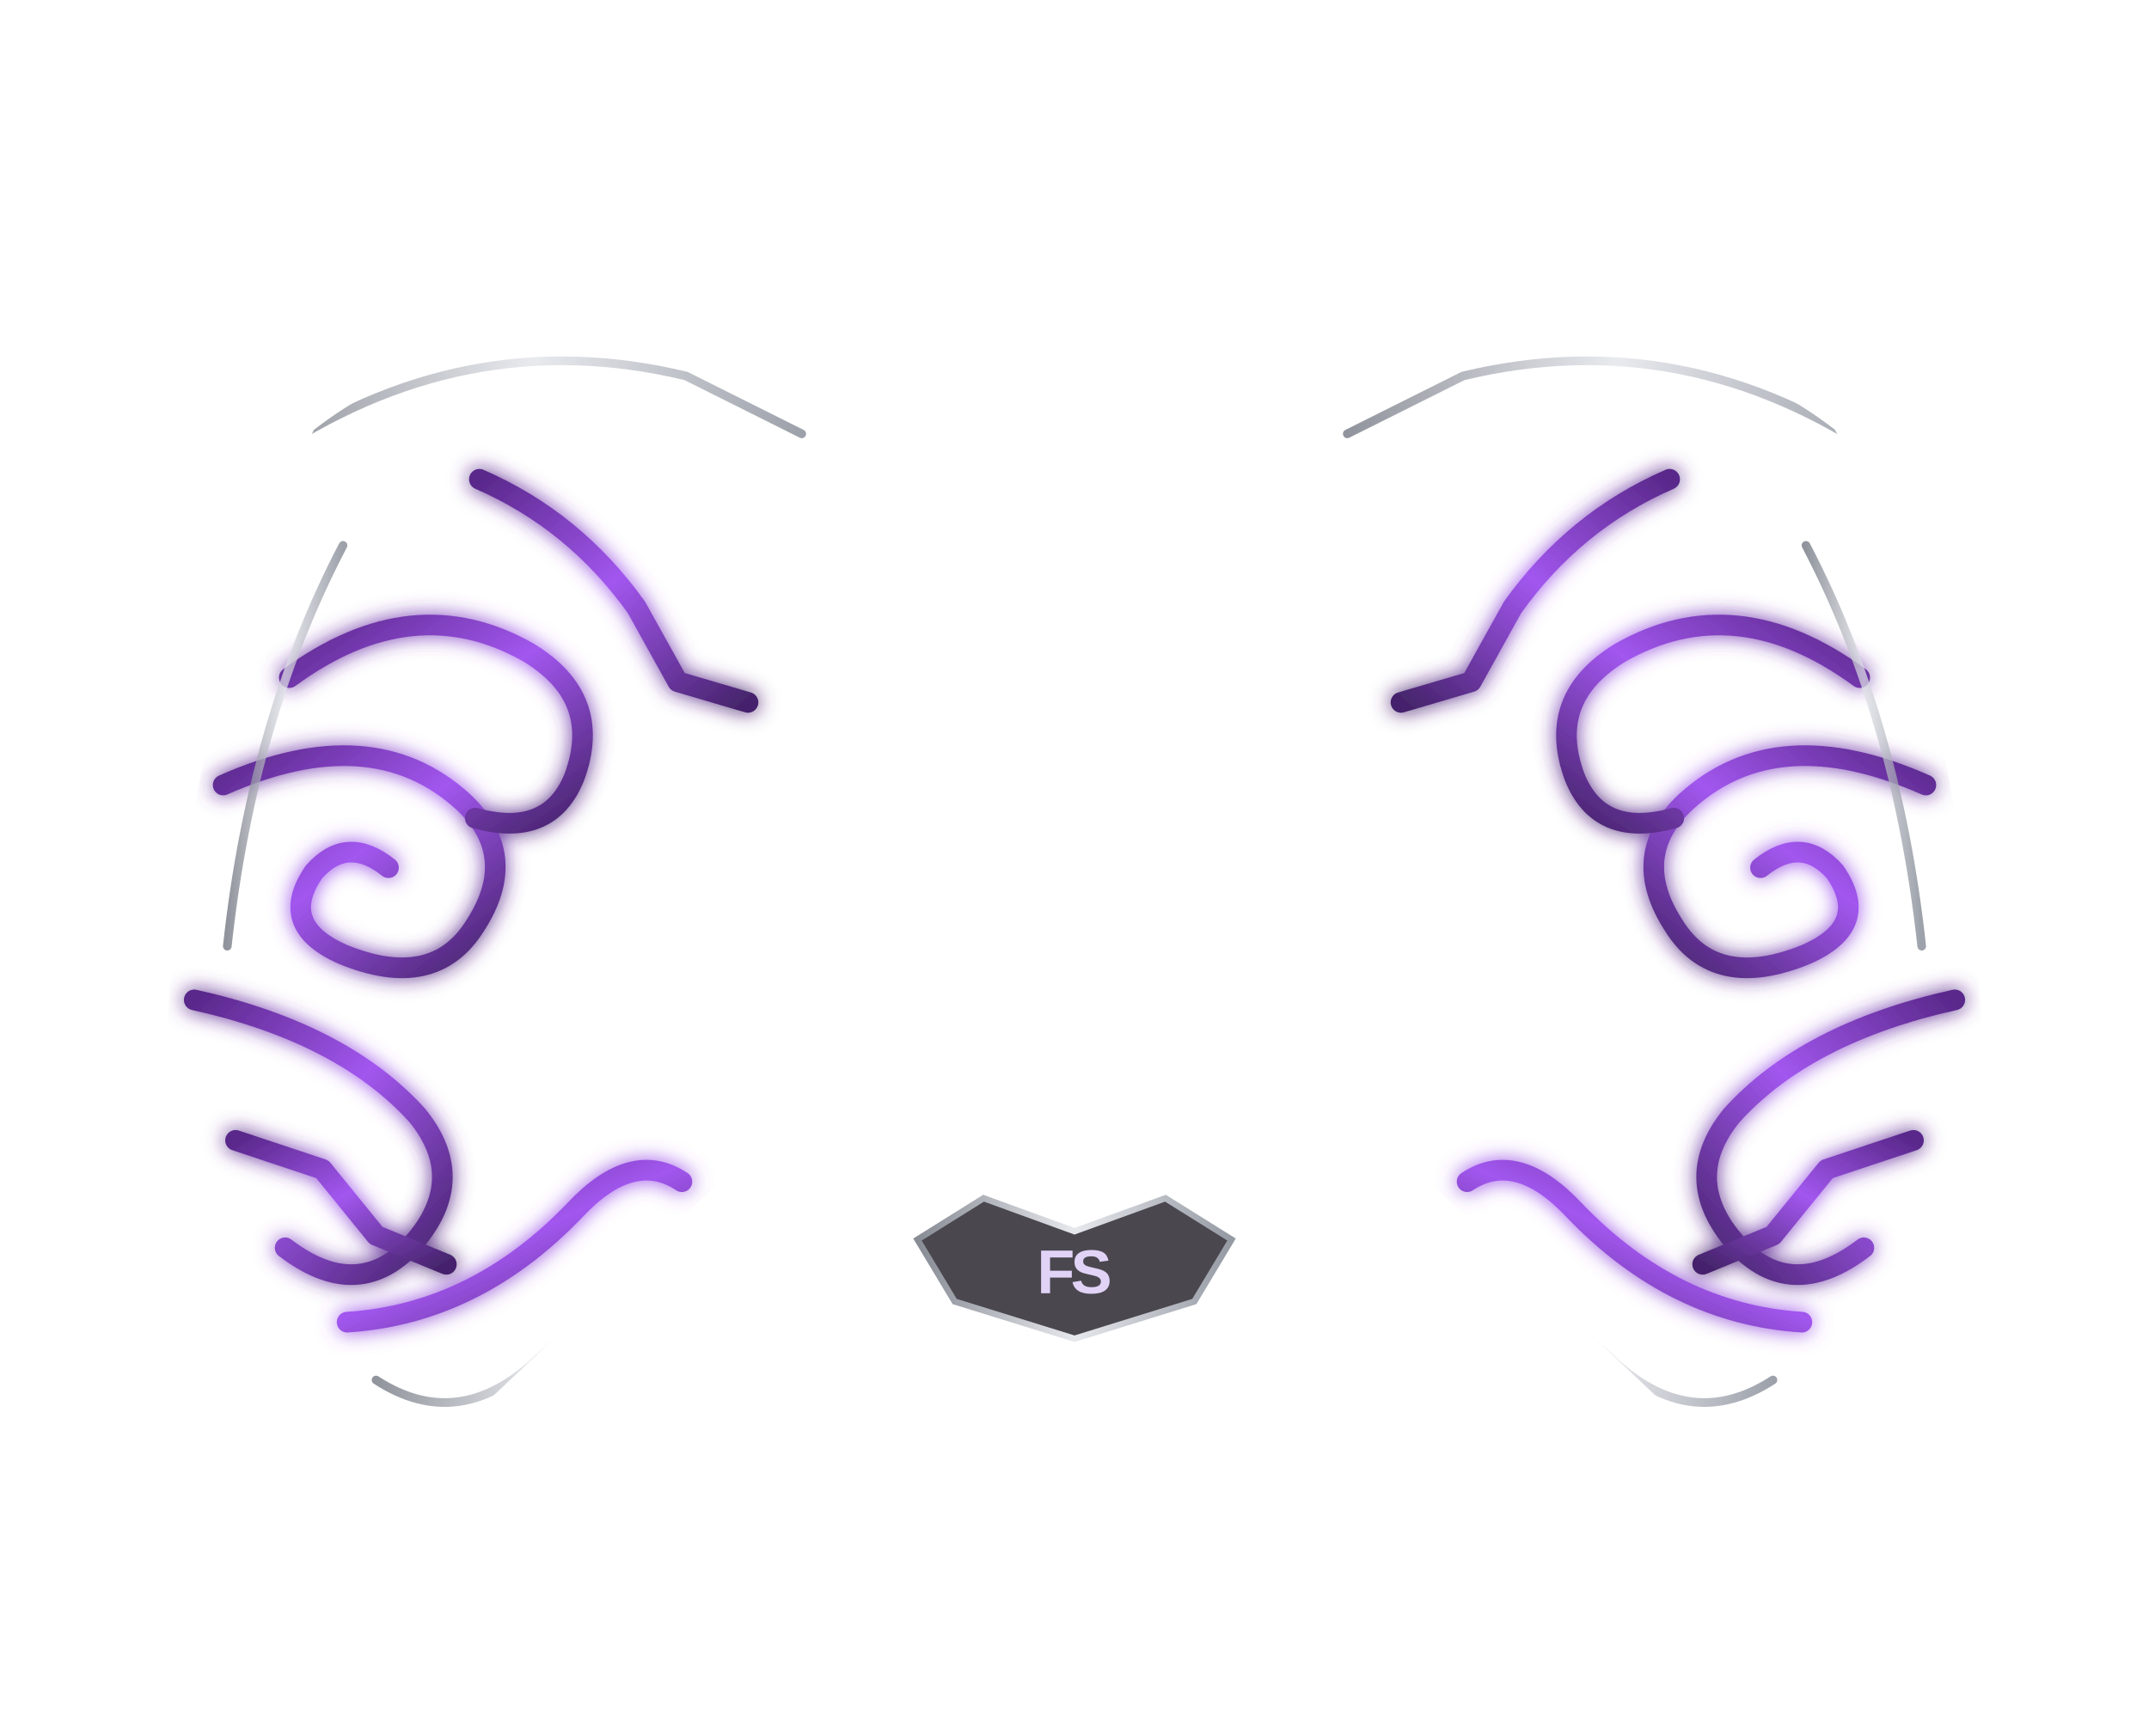
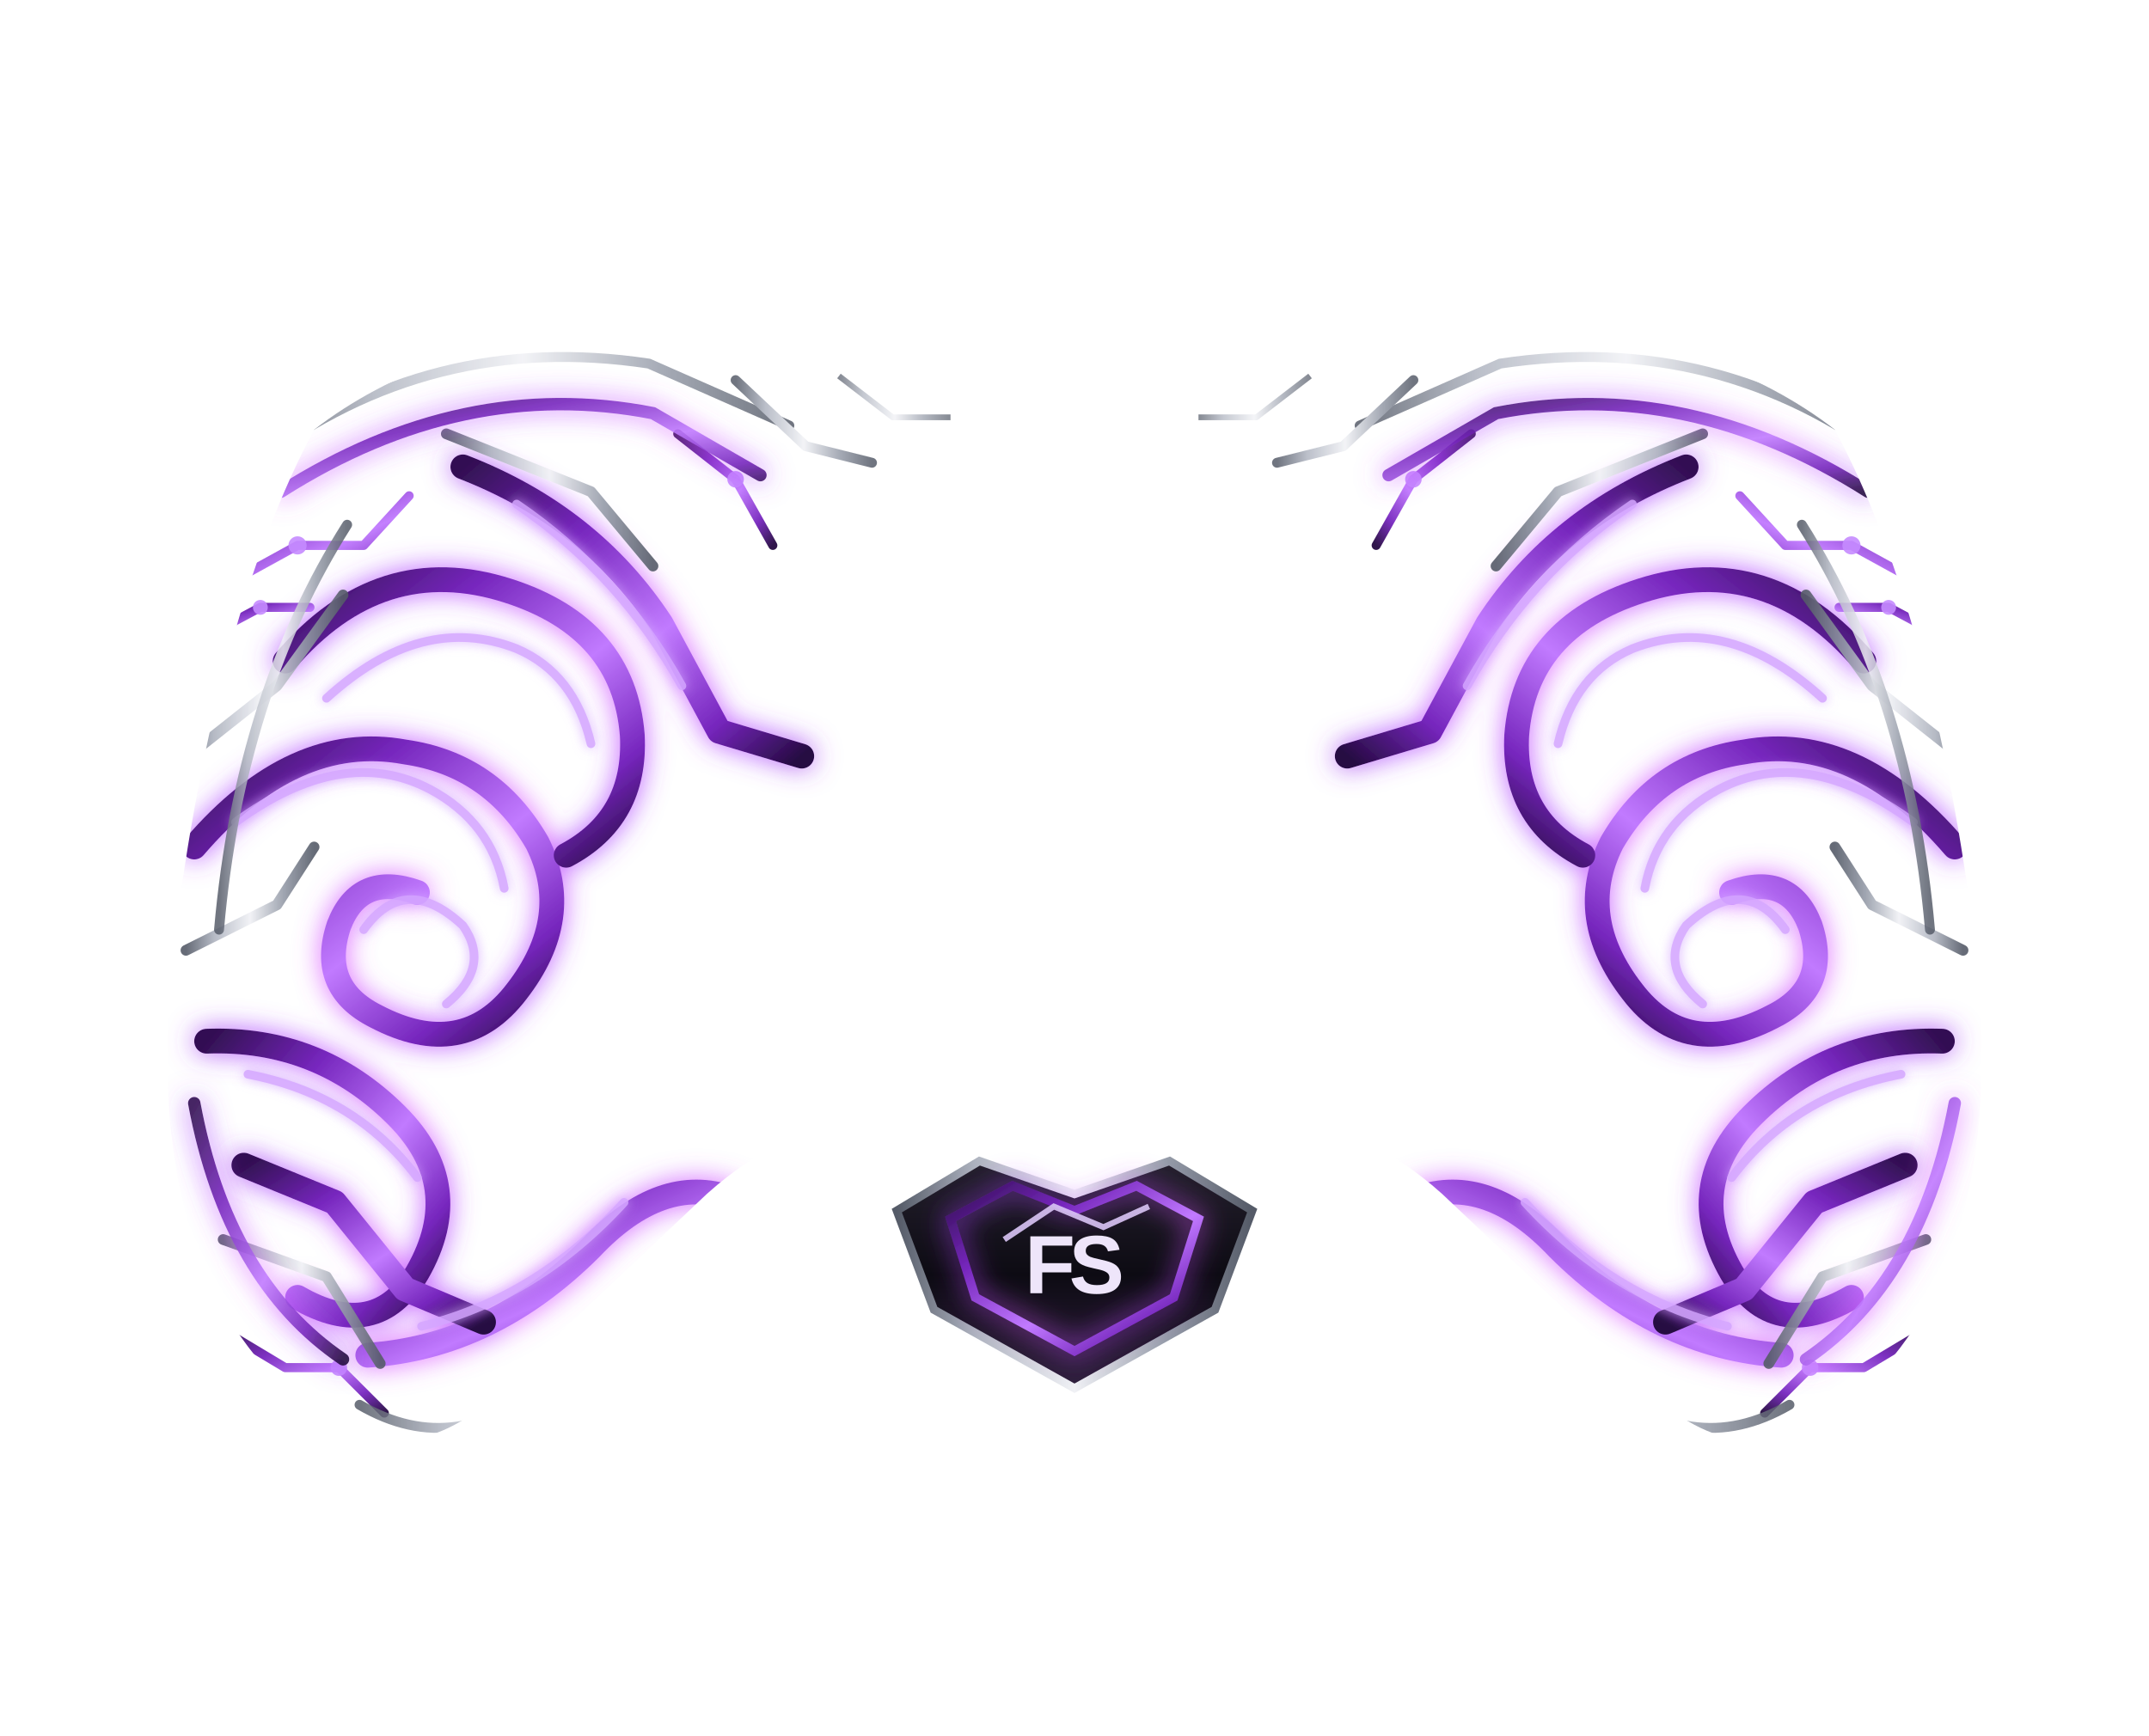
<svg xmlns="http://www.w3.org/2000/svg" viewBox="0 0 520 420">
  <defs>
    <linearGradient id="violet" x1="0" y1="0" x2="1" y2="1">
-       <stop offset="0" stop-color="#4b1680" />
-       <stop offset=".48" stop-color="#9a48ed" />
-       <stop offset="1" stop-color="#35105e" />
+       <stop offset="0" stop-color="#321052" />
+       <stop offset=".28" stop-color="#7626bd" />
+       <stop offset=".58" stop-color="#c17aff" />
+       <stop offset=".82" stop-color="#7626bd" />
+       <stop offset="1" stop-color="#260b42" />
    </linearGradient>
    <linearGradient id="silver" x1="0" y1="0" x2="1" y2="0">
-       <stop offset="0" stop-color="#666b76" />
-       <stop offset=".5" stop-color="#e0e2e8" />
-       <stop offset="1" stop-color="#777d89" />
+       <stop offset="0" stop-color="#555b68" />
+       <stop offset=".22" stop-color="#aeb3bf" />
+       <stop offset=".5" stop-color="#f0f1f5" />
+       <stop offset=".76" stop-color="#969ca9" />
+       <stop offset="1" stop-color="#555b68" />
    </linearGradient>
-     <filter id="softGlow" x="-40%" y="-40%" width="180%" height="180%">
-       <feGaussianBlur stdDeviation="2.4" result="blur" />
+     <linearGradient id="darkMetal" x1="0" y1="0" x2="0" y2="1">
+       <stop offset="0" stop-color="#24202d" />
+       <stop offset=".5" stop-color="#0d0b13" />
+       <stop offset="1" stop-color="#30203e" />
+     </linearGradient>
+     <filter id="violetGlow" x="-60%" y="-60%" width="220%" height="220%">
+       <feGaussianBlur stdDeviation="3.2" result="blur" />
+       <feColorMatrix in="blur" type="matrix" values="0.7 0 0 0 0.35  0 0.25 0 0 0.05  0 0 1 0 0.8  0 0 0 0.85 0" />
+       <feMerge>
+         <feMergeNode />
+         <feMergeNode in="SourceGraphic" />
+       </feMerge>
+     </filter>
+     <filter id="silverGlow" x="-50%" y="-50%" width="200%" height="200%">
+       <feGaussianBlur stdDeviation="1.4" result="blur" />
      <feMerge>
        <feMergeNode in="blur" />
        <feMergeNode in="SourceGraphic" />
      </feMerge>
    </filter>
    <clipPath id="shell">
      <path d="M76 104 Q103 83 151 77 L190 91 Q211 76 260 76 Q309 76 330 91 L369 77 Q417 83 444 104 Q468 149 478 229 Q486 302 452 335 Q428 359 404 341 L349 289 Q329 271 306 271 H214 Q191 271 171 289 L116 341 Q92 359 68 335 Q34 302 42 229 Q52 149 76 104Z" />
    </clipPath>
+     <g id="grip-art" fill="none" stroke-linecap="round" stroke-linejoin="round">
+       <g stroke="url(#violet)" stroke-width="6" filter="url(#violetGlow)">
+         <path d="M47 205 Q71 177 98 182 Q119 185 130 204 Q139 222 125 240 Q112 257 91 246 Q77 239 82 224 Q87 211 101 216" />
+         <path d="M50 252 Q77 251 96 270 Q113 287 101 308 Q91 325 72 314" />
+         <path d="M69 160 Q92 133 123 143 Q151 152 153 178 Q154 198 137 207" />
+         <path d="M89 328 Q119 326 143 302 Q160 284 177 290" />
+         <path d="M112 113 Q143 125 160 151 L174 177 L194 183" />
+         <path d="M59 282 L81 291 L98 312 L117 320" />
+       </g>
+       <g stroke="#d4a6ff" stroke-width="2.1" opacity=".88" filter="url(#silverGlow)">
+         <path d="M57 199 Q83 180 104 191 Q119 199 122 215" />
+         <path d="M88 225 Q98 211 112 224 Q119 234 108 243" />
+         <path d="M60 260 Q86 265 101 285" />
+         <path d="M79 169 Q102 148 125 157 Q139 163 143 180" />
+         <path d="M102 321 Q130 314 151 291" />
+         <path d="M125 122 Q150 139 165 166" />
+       </g>
+       <g stroke="url(#silver)" stroke-width="2.6" opacity=".9">
+         <path d="M43 185 L67 166 L83 144" />
+         <path d="M45 230 L67 219 L76 205" />
+         <path d="M54 300 L79 309 L92 330" />
+         <path d="M108 105 L143 119 L158 137" />
+         <path d="M143 337 L166 316 L186 298" />
+       </g>
+       <g stroke="url(#violet)" stroke-width="2.2" opacity=".95">
+         <path d="M52 143 L72 132 L88 132 L99 120" />
+         <path d="M48 155 L63 147 L75 147" />
+         <path d="M54 322 L69 331 L82 331 L93 342" />
+         <path d="M119 349 L137 334 L147 334" />
+         <path d="M164 105 L178 116 L187 132" />
+       </g>
+       <g fill="#c58bff" opacity=".9">
+         <circle cx="72" cy="132" r="2.2" />
+         <circle cx="63" cy="147" r="1.8" />
+         <circle cx="82" cy="331" r="2" />
+         <circle cx="147" cy="334" r="2" />
+         <circle cx="178" cy="116" r="2" />
+       </g>
+     </g>
  </defs>
-   <g clip-path="url(#shell)" fill="none" stroke-linecap="round" stroke-linejoin="round">
-     <g stroke="url(#violet)" stroke-width="5" opacity=".92" filter="url(#softGlow)">
-       <path d="M54 190 Q90 174 112 194 Q126 207 115 224 Q105 240 83 231 Q67 224 76 211 Q84 202 94 210" />
-       <path d="M47 242 Q83 250 101 270 Q114 286 99 302 Q86 315 69 302" />
-       <path d="M70 164 Q100 142 128 158 Q146 169 139 188 Q133 203 115 198" />
-       <path d="M84 320 Q115 318 139 293 Q153 278 165 286" />
-       <path d="M116 116 Q139 126 154 147 L164 165 L181 170" />
-       <path d="M57 276 L78 283 L91 299 L108 306" />
+   <g clip-path="url(#shell)">
+     <use href="#grip-art" />
+     <use href="#grip-art" transform="translate(520 0) scale(-1 1)" />
+     <g fill="none" stroke="url(#silver)" stroke-width="2.4" opacity=".84" stroke-linecap="round">
+       <path d="M62 112 Q104 80 157 88 L191 103" />
+       <path d="M458 112 Q416 80 363 88 L329 103" />
+       <path d="M53 225 Q58 168 84 127" />
+       <path d="M467 225 Q462 168 436 127" />
+       <path d="M87 340 Q111 354 134 333 L178 292" />
+       <path d="M433 340 Q409 354 386 333 L342 292" />
+       <path d="M178 92 L195 108 L211 112" />
+       <path d="M342 92 L325 108 L309 112" />
    </g>
-     <g transform="translate(520 0) scale(-1 1)" stroke="url(#violet)" stroke-width="5" opacity=".92" filter="url(#softGlow)">
-       <path d="M54 190 Q90 174 112 194 Q126 207 115 224 Q105 240 83 231 Q67 224 76 211 Q84 202 94 210" />
-       <path d="M47 242 Q83 250 101 270 Q114 286 99 302 Q86 315 69 302" />
-       <path d="M70 164 Q100 142 128 158 Q146 169 139 188 Q133 203 115 198" />
-       <path d="M84 320 Q115 318 139 293 Q153 278 165 286" />
-       <path d="M116 116 Q139 126 154 147 L164 165 L181 170" />
-       <path d="M57 276 L78 283 L91 299 L108 306" />
+     <g fill="none" stroke="url(#violet)" stroke-width="3" opacity=".9" filter="url(#violetGlow)" stroke-linecap="round">
+       <path d="M68 119 Q112 91 158 100 L184 115" />
+       <path d="M452 119 Q408 91 362 100 L336 115" />
+       <path d="M47 267 Q55 310 83 329" />
+       <path d="M473 267 Q465 310 437 329" />
+       <path d="M145 350 L176 320 L194 302" />
+       <path d="M375 350 L344 320 L326 302" />
    </g>
-     <g stroke="url(#silver)" stroke-width="2.1" opacity=".72">
-       <path d="M64 111 Q112 78 166 91 L194 105" />
-       <path d="M456 111 Q408 78 354 91 L326 105" />
-       <path d="M55 229 Q61 174 83 132" />
-       <path d="M465 229 Q459 174 437 132" />
-       <path d="M91 334 Q111 347 130 329 L174 290" />
-       <path d="M429 334 Q409 347 390 329 L346 290" />
+     <g fill="none" stroke="url(#silver)" stroke-width="1.4" opacity=".72">
+       <path d="M203 91 L216 101 L230 101" />
+       <path d="M317 91 L304 101 L290 101" />
+       <path d="M197 286 L215 278 L233 278" />
+       <path d="M323 286 L305 278 L287 278" />
+       <path d="M188 307 L205 298 L219 298" />
+       <path d="M332 307 L315 298 L301 298" />
    </g>
  </g>
-   <g opacity=".78" text-anchor="middle">
-     <path d="M222 300 L238 290 L260 298 L282 290 L298 300 L289 315 L260 324 L231 315Z" fill="#17131e" stroke="url(#silver)" stroke-width="1.5" />
-     <text x="260" y="313" font-family="Arial Black,Arial,sans-serif" font-size="15" font-weight="900" letter-spacing="-1" fill="#d9c7f4">FS</text>
+   <g transform="translate(260 307)">
+     <path d="M-43 -14 L-23 -26 L0 -18 L23 -26 L43 -14 L34 10 L0 29 L-34 10Z" fill="url(#darkMetal)" stroke="url(#silver)" stroke-width="2" />
+     <path d="M-30 -12 L-15 -20 L0 -14 L15 -20 L30 -12 L24 7 L0 20 L-24 7Z" fill="none" stroke="url(#violet)" stroke-width="2.2" filter="url(#violetGlow)" />
+     <path d="M-17 -7 L-5 -15 L7 -10 L18 -15" fill="none" stroke="#d9c4f5" stroke-width="1.4" opacity=".9" />
+     <text x="0" y="6" text-anchor="middle" font-family="Arial Black,Arial,sans-serif" font-size="20" font-weight="900" letter-spacing="-1.5" fill="#eee5fa">FS</text>
+     <path d="M-52 0 L-43 0 M43 0 L52 0" stroke="url(#silver)" stroke-width="1.6" />
  </g>
</svg>
